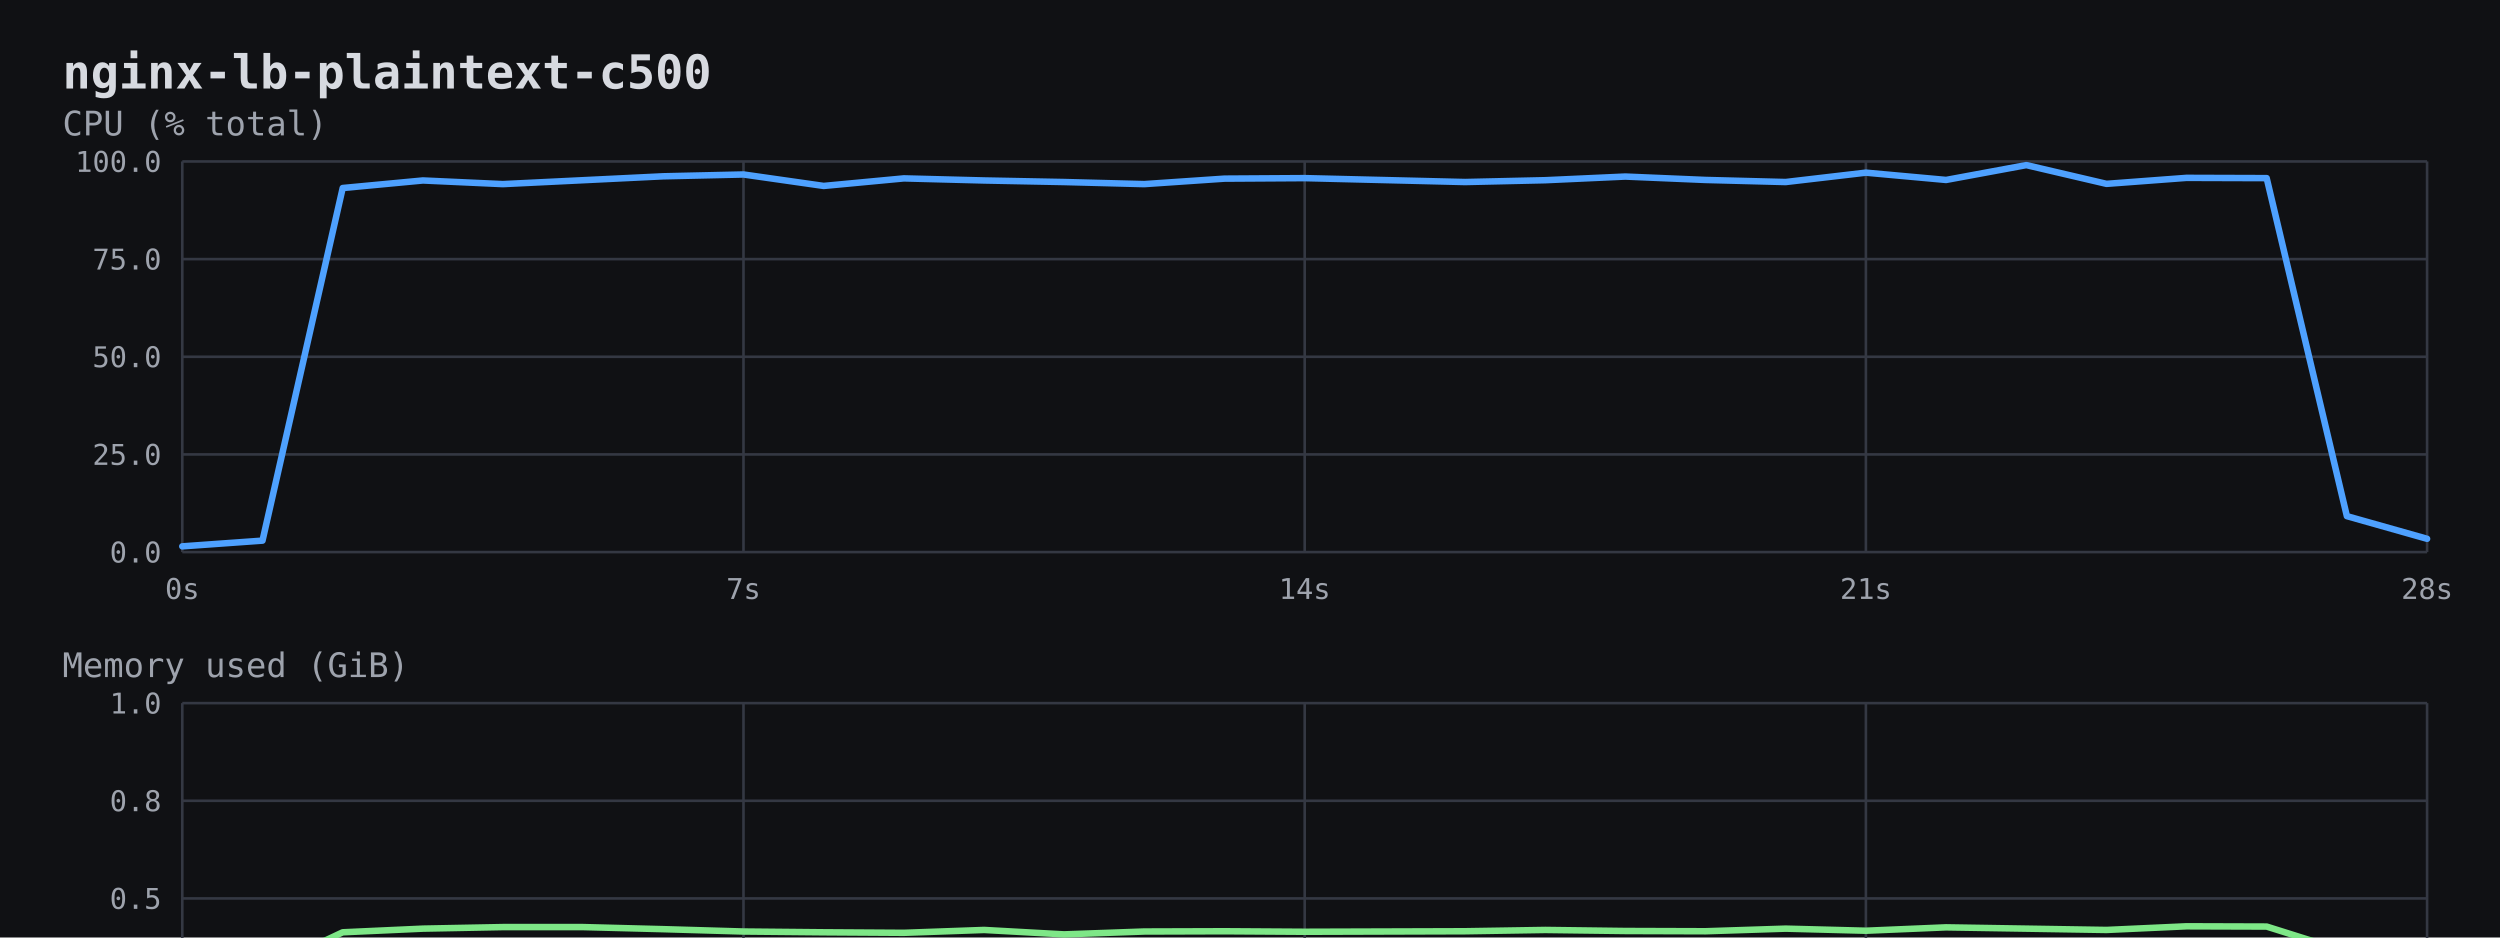
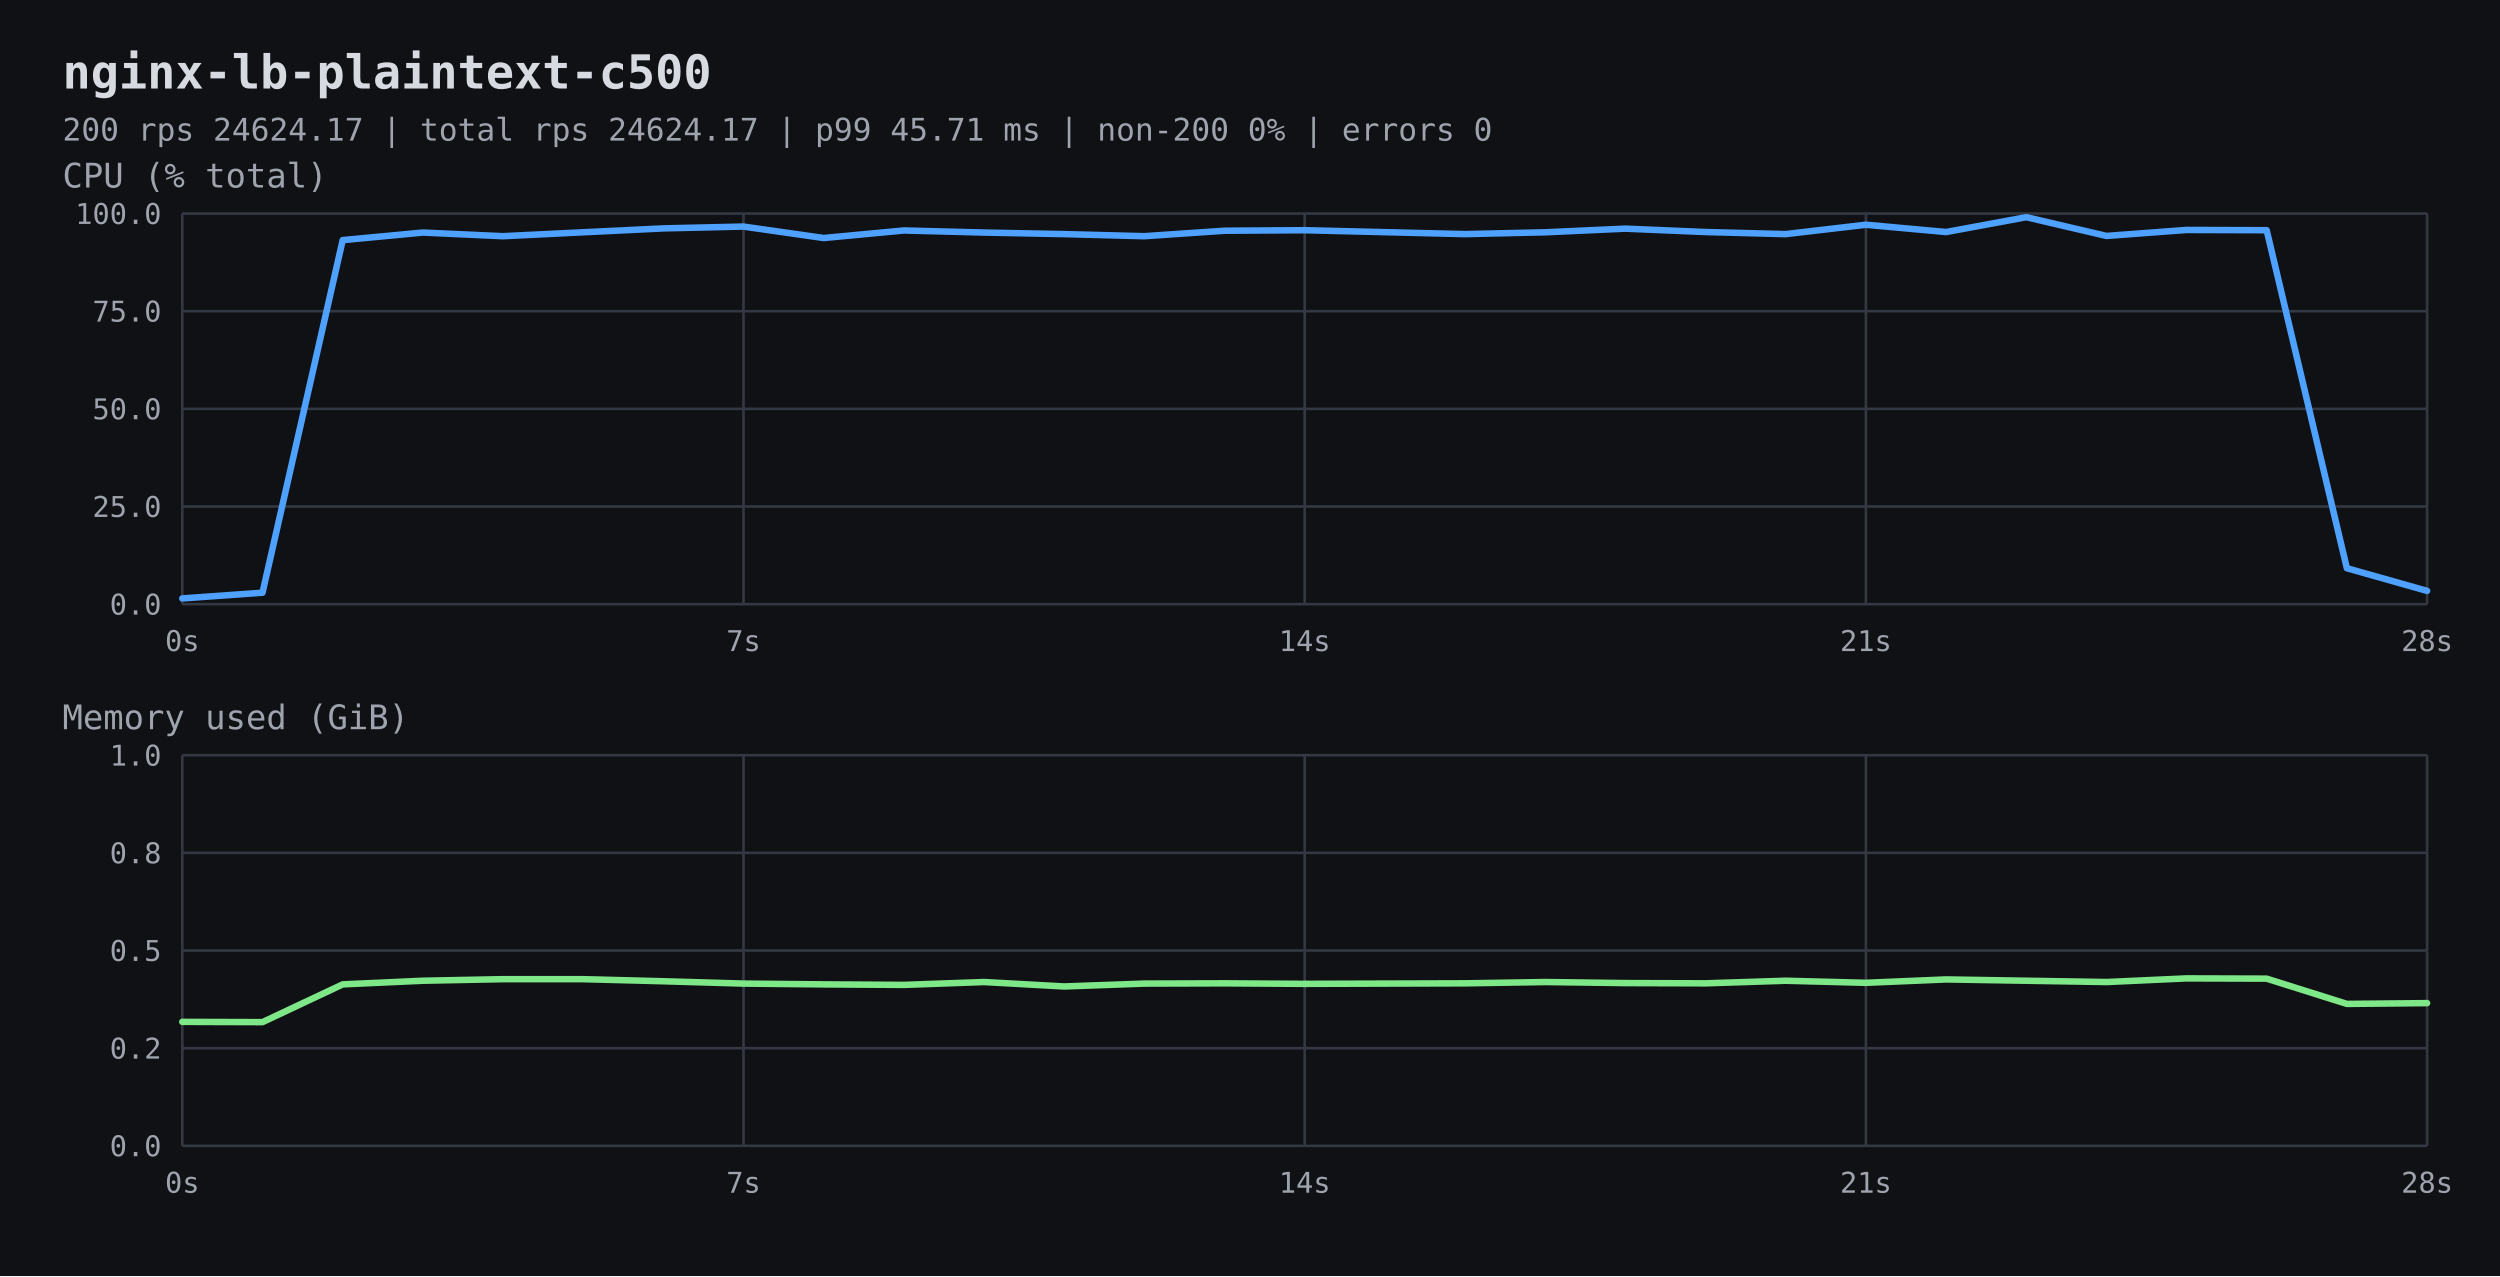
- <svg xmlns="http://www.w3.org/2000/svg" width="960" height="360" viewBox="0 0 960 360">
+ <svg xmlns="http://www.w3.org/2000/svg" width="960" height="490" viewBox="0 0 960 490">
  <rect width="100%" height="100%" fill="#101114" />
  <text x="24" y="34" fill="#d7dae0" font-family="ui-monospace, SFMono-Regular, Menlo, monospace" font-size="18" font-weight="700">nginx-lb-plaintext-c500</text>
-   <text x="24" y="52.0" fill="#9ea3ad" font-family="ui-monospace, SFMono-Regular, Menlo, monospace" font-size="13">CPU (% total)</text>
-   <line x1="70.0" y1="62.0" x2="932.0" y2="62.0" stroke="#343843" stroke-width="1" />
-   <text x="62.0" y="66.0" fill="#9ea3ad" font-family="ui-monospace, SFMono-Regular, Menlo, monospace" font-size="11" text-anchor="end">100.0</text>
-   <line x1="70.0" y1="99.5" x2="932.0" y2="99.5" stroke="#343843" stroke-width="1" />
-   <text x="62.0" y="103.5" fill="#9ea3ad" font-family="ui-monospace, SFMono-Regular, Menlo, monospace" font-size="11" text-anchor="end">75.0</text>
-   <line x1="70.0" y1="137.0" x2="932.0" y2="137.0" stroke="#343843" stroke-width="1" />
-   <text x="62.0" y="141.0" fill="#9ea3ad" font-family="ui-monospace, SFMono-Regular, Menlo, monospace" font-size="11" text-anchor="end">50.0</text>
-   <line x1="70.0" y1="174.5" x2="932.0" y2="174.5" stroke="#343843" stroke-width="1" />
-   <text x="62.0" y="178.5" fill="#9ea3ad" font-family="ui-monospace, SFMono-Regular, Menlo, monospace" font-size="11" text-anchor="end">25.0</text>
-   <line x1="70.0" y1="212.0" x2="932.0" y2="212.0" stroke="#343843" stroke-width="1" />
-   <text x="62.0" y="216.0" fill="#9ea3ad" font-family="ui-monospace, SFMono-Regular, Menlo, monospace" font-size="11" text-anchor="end">0.0</text>
-   <line x1="70.0" y1="62.0" x2="70.0" y2="212.0" stroke="#343843" stroke-width="1" />
-   <text x="70.0" y="230.0" fill="#9ea3ad" font-family="ui-monospace, SFMono-Regular, Menlo, monospace" font-size="11" text-anchor="middle">0s</text>
-   <line x1="285.5" y1="62.0" x2="285.5" y2="212.0" stroke="#343843" stroke-width="1" />
-   <text x="285.5" y="230.0" fill="#9ea3ad" font-family="ui-monospace, SFMono-Regular, Menlo, monospace" font-size="11" text-anchor="middle">7s</text>
-   <line x1="501.0" y1="62.0" x2="501.0" y2="212.0" stroke="#343843" stroke-width="1" />
-   <text x="501.0" y="230.0" fill="#9ea3ad" font-family="ui-monospace, SFMono-Regular, Menlo, monospace" font-size="11" text-anchor="middle">14s</text>
-   <line x1="716.5" y1="62.0" x2="716.5" y2="212.0" stroke="#343843" stroke-width="1" />
-   <text x="716.5" y="230.0" fill="#9ea3ad" font-family="ui-monospace, SFMono-Regular, Menlo, monospace" font-size="11" text-anchor="middle">21s</text>
-   <line x1="932.0" y1="62.0" x2="932.0" y2="212.0" stroke="#343843" stroke-width="1" />
-   <text x="932.0" y="230.0" fill="#9ea3ad" font-family="ui-monospace, SFMono-Regular, Menlo, monospace" font-size="11" text-anchor="middle">28s</text>
-   <path d="M 70.0 209.8 L 100.8 207.6 L 131.6 72.2 L 162.4 69.3 L 193.1 70.7 L 223.9 69.2 L 254.7 67.7 L 285.5 67.0 L 316.3 71.4 L 347.1 68.5 L 377.9 69.3 L 408.6 69.9 L 439.4 70.7 L 470.2 68.6 L 501.0 68.4 L 562.6 69.9 L 593.4 69.2 L 624.1 67.8 L 654.9 69.1 L 685.7 69.9 L 716.5 66.3 L 747.3 69.1 L 778.1 63.4 L 808.9 70.6 L 839.6 68.3 L 870.4 68.4 L 901.2 198.2 L 932.0 206.9" fill="none" stroke="#4ea1ff" stroke-width="2.5" stroke-linejoin="round" stroke-linecap="round" />
-   <text x="24" y="260.0" fill="#9ea3ad" font-family="ui-monospace, SFMono-Regular, Menlo, monospace" font-size="13">Memory used (GiB)</text>
-   <line x1="70.0" y1="270.0" x2="932.0" y2="270.0" stroke="#343843" stroke-width="1" />
-   <text x="62.0" y="274.0" fill="#9ea3ad" font-family="ui-monospace, SFMono-Regular, Menlo, monospace" font-size="11" text-anchor="end">1.0</text>
-   <line x1="70.0" y1="307.5" x2="932.0" y2="307.5" stroke="#343843" stroke-width="1" />
-   <text x="62.0" y="311.5" fill="#9ea3ad" font-family="ui-monospace, SFMono-Regular, Menlo, monospace" font-size="11" text-anchor="end">0.8</text>
-   <line x1="70.0" y1="345.0" x2="932.0" y2="345.0" stroke="#343843" stroke-width="1" />
-   <text x="62.0" y="349.0" fill="#9ea3ad" font-family="ui-monospace, SFMono-Regular, Menlo, monospace" font-size="11" text-anchor="end">0.5</text>
-   <line x1="70.0" y1="382.5" x2="932.0" y2="382.5" stroke="#343843" stroke-width="1" />
-   <text x="62.0" y="386.5" fill="#9ea3ad" font-family="ui-monospace, SFMono-Regular, Menlo, monospace" font-size="11" text-anchor="end">0.2</text>
-   <line x1="70.0" y1="420.0" x2="932.0" y2="420.0" stroke="#343843" stroke-width="1" />
-   <text x="62.0" y="424.0" fill="#9ea3ad" font-family="ui-monospace, SFMono-Regular, Menlo, monospace" font-size="11" text-anchor="end">0.0</text>
-   <line x1="70.0" y1="270.0" x2="70.0" y2="420.0" stroke="#343843" stroke-width="1" />
-   <text x="70.0" y="438.0" fill="#9ea3ad" font-family="ui-monospace, SFMono-Regular, Menlo, monospace" font-size="11" text-anchor="middle">0s</text>
-   <line x1="285.5" y1="270.0" x2="285.5" y2="420.0" stroke="#343843" stroke-width="1" />
-   <text x="285.5" y="438.0" fill="#9ea3ad" font-family="ui-monospace, SFMono-Regular, Menlo, monospace" font-size="11" text-anchor="middle">7s</text>
-   <line x1="501.0" y1="270.0" x2="501.0" y2="420.0" stroke="#343843" stroke-width="1" />
-   <text x="501.0" y="438.0" fill="#9ea3ad" font-family="ui-monospace, SFMono-Regular, Menlo, monospace" font-size="11" text-anchor="middle">14s</text>
-   <line x1="716.5" y1="270.0" x2="716.5" y2="420.0" stroke="#343843" stroke-width="1" />
-   <text x="716.5" y="438.0" fill="#9ea3ad" font-family="ui-monospace, SFMono-Regular, Menlo, monospace" font-size="11" text-anchor="middle">21s</text>
-   <line x1="932.0" y1="270.0" x2="932.0" y2="420.0" stroke="#343843" stroke-width="1" />
-   <text x="932.0" y="438.0" fill="#9ea3ad" font-family="ui-monospace, SFMono-Regular, Menlo, monospace" font-size="11" text-anchor="middle">28s</text>
-   <path d="M 70.0 372.4 L 100.8 372.5 L 131.6 358.0 L 162.4 356.6 L 193.1 356.0 L 223.9 356.0 L 254.7 356.8 L 285.5 357.7 L 316.3 358.0 L 347.1 358.2 L 377.9 357.1 L 408.6 358.8 L 439.4 357.7 L 470.2 357.6 L 501.0 357.8 L 562.6 357.6 L 593.4 357.1 L 624.1 357.5 L 654.9 357.6 L 685.7 356.6 L 716.5 357.4 L 747.3 356.1 L 778.1 356.6 L 808.9 357.1 L 839.6 355.7 L 870.4 355.8 L 901.2 365.5 L 932.0 365.2" fill="none" stroke="#7ee787" stroke-width="2.5" stroke-linejoin="round" stroke-linecap="round" />
+   <text x="24" y="54" fill="#9ea3ad" font-family="ui-monospace, SFMono-Regular, Menlo, monospace" font-size="12">200 rps 24624.17 | total rps 24624.17 | p99 45.71 ms | non-200 0% | errors 0</text>
+   <text x="24" y="72.0" fill="#9ea3ad" font-family="ui-monospace, SFMono-Regular, Menlo, monospace" font-size="13">CPU (% total)</text>
+   <line x1="70.0" y1="82.0" x2="932.0" y2="82.0" stroke="#343843" stroke-width="1" />
+   <text x="62.0" y="86.0" fill="#9ea3ad" font-family="ui-monospace, SFMono-Regular, Menlo, monospace" font-size="11" text-anchor="end">100.0</text>
+   <line x1="70.0" y1="119.5" x2="932.0" y2="119.5" stroke="#343843" stroke-width="1" />
+   <text x="62.0" y="123.5" fill="#9ea3ad" font-family="ui-monospace, SFMono-Regular, Menlo, monospace" font-size="11" text-anchor="end">75.0</text>
+   <line x1="70.0" y1="157.0" x2="932.0" y2="157.0" stroke="#343843" stroke-width="1" />
+   <text x="62.0" y="161.0" fill="#9ea3ad" font-family="ui-monospace, SFMono-Regular, Menlo, monospace" font-size="11" text-anchor="end">50.0</text>
+   <line x1="70.0" y1="194.5" x2="932.0" y2="194.5" stroke="#343843" stroke-width="1" />
+   <text x="62.0" y="198.5" fill="#9ea3ad" font-family="ui-monospace, SFMono-Regular, Menlo, monospace" font-size="11" text-anchor="end">25.0</text>
+   <line x1="70.0" y1="232.0" x2="932.0" y2="232.0" stroke="#343843" stroke-width="1" />
+   <text x="62.0" y="236.0" fill="#9ea3ad" font-family="ui-monospace, SFMono-Regular, Menlo, monospace" font-size="11" text-anchor="end">0.0</text>
+   <line x1="70.0" y1="82.0" x2="70.0" y2="232.0" stroke="#343843" stroke-width="1" />
+   <text x="70.0" y="250.0" fill="#9ea3ad" font-family="ui-monospace, SFMono-Regular, Menlo, monospace" font-size="11" text-anchor="middle">0s</text>
+   <line x1="285.5" y1="82.0" x2="285.5" y2="232.0" stroke="#343843" stroke-width="1" />
+   <text x="285.5" y="250.0" fill="#9ea3ad" font-family="ui-monospace, SFMono-Regular, Menlo, monospace" font-size="11" text-anchor="middle">7s</text>
+   <line x1="501.0" y1="82.0" x2="501.0" y2="232.0" stroke="#343843" stroke-width="1" />
+   <text x="501.0" y="250.0" fill="#9ea3ad" font-family="ui-monospace, SFMono-Regular, Menlo, monospace" font-size="11" text-anchor="middle">14s</text>
+   <line x1="716.5" y1="82.0" x2="716.5" y2="232.0" stroke="#343843" stroke-width="1" />
+   <text x="716.5" y="250.0" fill="#9ea3ad" font-family="ui-monospace, SFMono-Regular, Menlo, monospace" font-size="11" text-anchor="middle">21s</text>
+   <line x1="932.0" y1="82.0" x2="932.0" y2="232.0" stroke="#343843" stroke-width="1" />
+   <text x="932.0" y="250.0" fill="#9ea3ad" font-family="ui-monospace, SFMono-Regular, Menlo, monospace" font-size="11" text-anchor="middle">28s</text>
+   <path d="M 70.0 229.8 L 100.8 227.6 L 131.6 92.2 L 162.4 89.3 L 193.1 90.7 L 223.9 89.2 L 254.7 87.7 L 285.5 87.0 L 316.3 91.4 L 347.1 88.5 L 377.9 89.3 L 408.6 89.9 L 439.4 90.7 L 470.2 88.6 L 501.0 88.4 L 562.6 89.9 L 593.4 89.2 L 624.1 87.8 L 654.9 89.1 L 685.7 89.9 L 716.5 86.3 L 747.3 89.1 L 778.1 83.4 L 808.9 90.6 L 839.6 88.3 L 870.4 88.4 L 901.2 218.2 L 932.0 226.9" fill="none" stroke="#4ea1ff" stroke-width="2.5" stroke-linejoin="round" stroke-linecap="round" />
+   <text x="24" y="280.0" fill="#9ea3ad" font-family="ui-monospace, SFMono-Regular, Menlo, monospace" font-size="13">Memory used (GiB)</text>
+   <line x1="70.0" y1="290.0" x2="932.0" y2="290.0" stroke="#343843" stroke-width="1" />
+   <text x="62.0" y="294.0" fill="#9ea3ad" font-family="ui-monospace, SFMono-Regular, Menlo, monospace" font-size="11" text-anchor="end">1.0</text>
+   <line x1="70.0" y1="327.5" x2="932.0" y2="327.5" stroke="#343843" stroke-width="1" />
+   <text x="62.0" y="331.5" fill="#9ea3ad" font-family="ui-monospace, SFMono-Regular, Menlo, monospace" font-size="11" text-anchor="end">0.8</text>
+   <line x1="70.0" y1="365.0" x2="932.0" y2="365.0" stroke="#343843" stroke-width="1" />
+   <text x="62.0" y="369.0" fill="#9ea3ad" font-family="ui-monospace, SFMono-Regular, Menlo, monospace" font-size="11" text-anchor="end">0.5</text>
+   <line x1="70.0" y1="402.5" x2="932.0" y2="402.5" stroke="#343843" stroke-width="1" />
+   <text x="62.0" y="406.5" fill="#9ea3ad" font-family="ui-monospace, SFMono-Regular, Menlo, monospace" font-size="11" text-anchor="end">0.2</text>
+   <line x1="70.0" y1="440.0" x2="932.0" y2="440.0" stroke="#343843" stroke-width="1" />
+   <text x="62.0" y="444.0" fill="#9ea3ad" font-family="ui-monospace, SFMono-Regular, Menlo, monospace" font-size="11" text-anchor="end">0.0</text>
+   <line x1="70.0" y1="290.0" x2="70.0" y2="440.0" stroke="#343843" stroke-width="1" />
+   <text x="70.0" y="458.0" fill="#9ea3ad" font-family="ui-monospace, SFMono-Regular, Menlo, monospace" font-size="11" text-anchor="middle">0s</text>
+   <line x1="285.5" y1="290.0" x2="285.5" y2="440.0" stroke="#343843" stroke-width="1" />
+   <text x="285.5" y="458.0" fill="#9ea3ad" font-family="ui-monospace, SFMono-Regular, Menlo, monospace" font-size="11" text-anchor="middle">7s</text>
+   <line x1="501.0" y1="290.0" x2="501.0" y2="440.0" stroke="#343843" stroke-width="1" />
+   <text x="501.0" y="458.0" fill="#9ea3ad" font-family="ui-monospace, SFMono-Regular, Menlo, monospace" font-size="11" text-anchor="middle">14s</text>
+   <line x1="716.5" y1="290.0" x2="716.5" y2="440.0" stroke="#343843" stroke-width="1" />
+   <text x="716.5" y="458.0" fill="#9ea3ad" font-family="ui-monospace, SFMono-Regular, Menlo, monospace" font-size="11" text-anchor="middle">21s</text>
+   <line x1="932.0" y1="290.0" x2="932.0" y2="440.0" stroke="#343843" stroke-width="1" />
+   <text x="932.0" y="458.0" fill="#9ea3ad" font-family="ui-monospace, SFMono-Regular, Menlo, monospace" font-size="11" text-anchor="middle">28s</text>
+   <path d="M 70.0 392.4 L 100.8 392.5 L 131.6 378.0 L 162.4 376.6 L 193.1 376.0 L 223.9 376.0 L 254.7 376.8 L 285.5 377.7 L 316.3 378.0 L 347.1 378.2 L 377.9 377.1 L 408.6 378.8 L 439.4 377.7 L 470.2 377.6 L 501.0 377.8 L 562.6 377.6 L 593.4 377.1 L 624.1 377.5 L 654.9 377.6 L 685.7 376.6 L 716.5 377.4 L 747.3 376.1 L 778.1 376.6 L 808.9 377.1 L 839.6 375.7 L 870.4 375.8 L 901.2 385.5 L 932.0 385.2" fill="none" stroke="#7ee787" stroke-width="2.5" stroke-linejoin="round" stroke-linecap="round" />
</svg>
